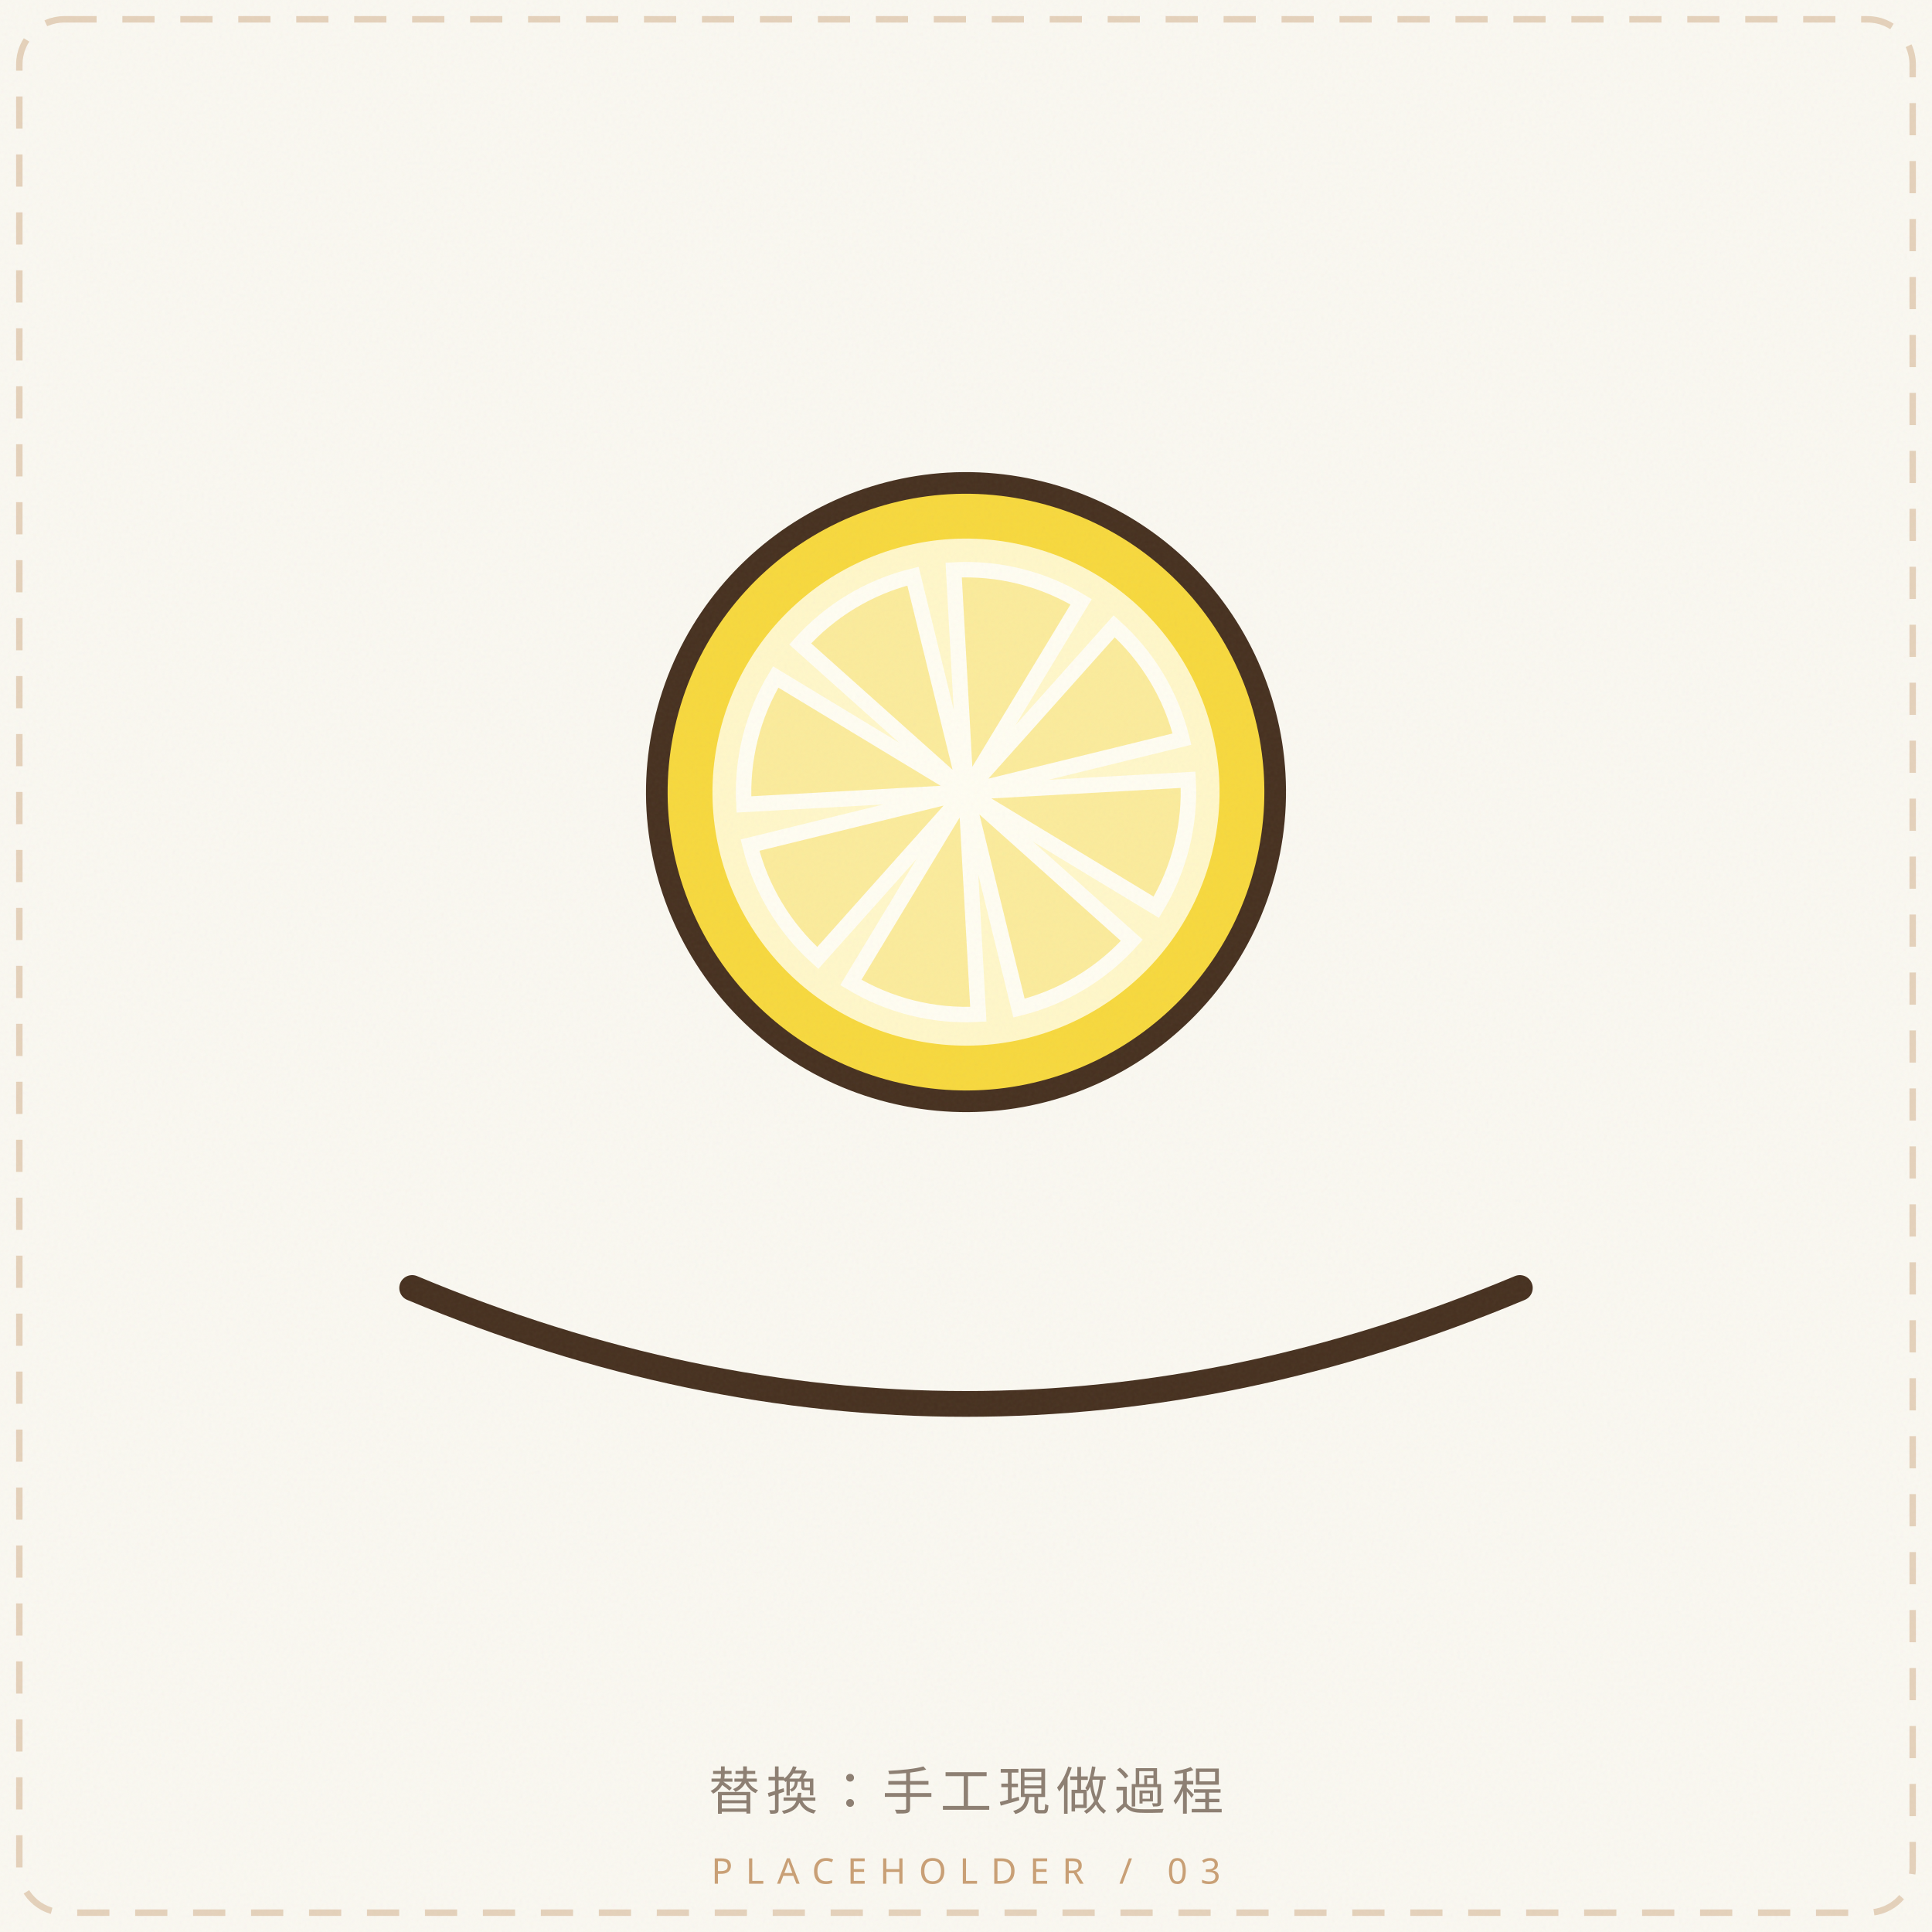
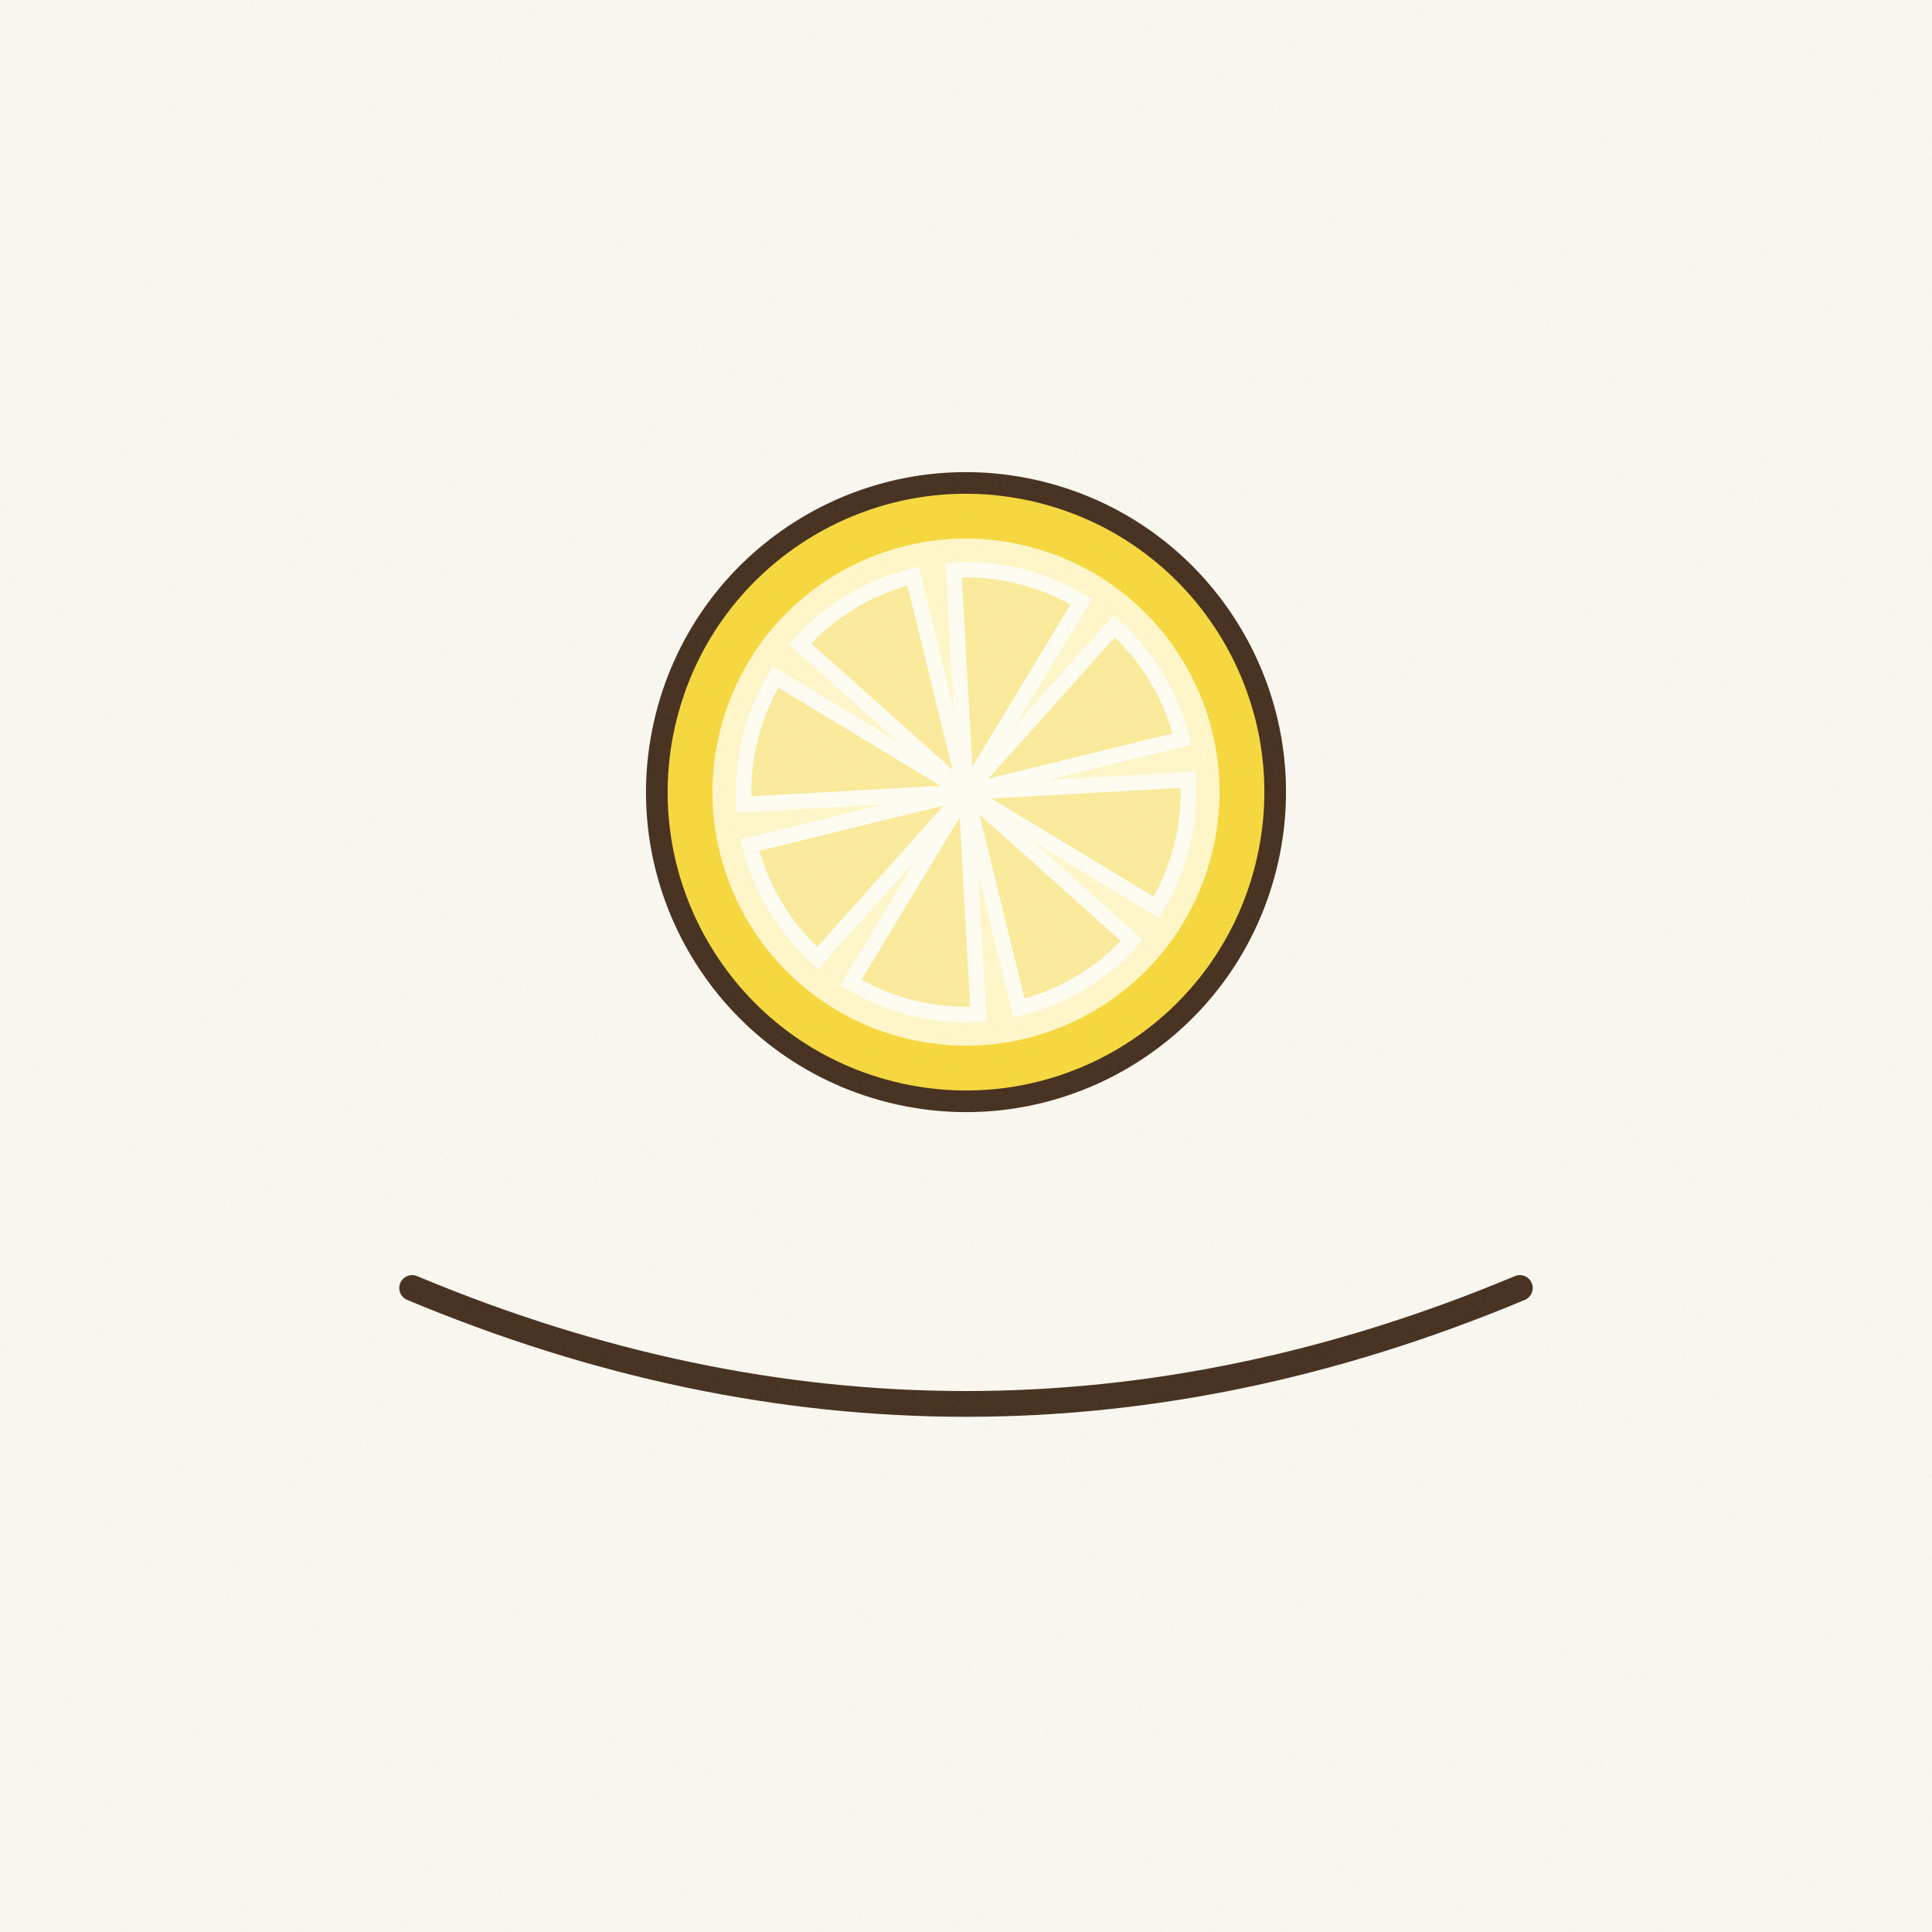
- <svg xmlns="http://www.w3.org/2000/svg" viewBox="0 0 600 600" width="600" height="600" role="img" aria-label="替換：手工現做過程">
+ <svg xmlns="http://www.w3.org/2000/svg" viewBox="0 0 600 600" width="600" height="600" role="img" aria-label="手工現做過程">
  <defs>
    <linearGradient id="tea" x1="0" y1="0" x2="0" y2="1">
      <stop offset="0%" stop-color="#C98D47" />
      <stop offset="60%" stop-color="#A86624" />
      <stop offset="100%" stop-color="#8A5019" />
    </linearGradient>
    <linearGradient id="sky" x1="0" y1="0" x2="0" y2="1">
      <stop offset="0%" stop-color="#FFF3C4" />
      <stop offset="100%" stop-color="#FAF8F1" />
    </linearGradient>
    <radialGradient id="lemonG" cx="35%" cy="30%">
      <stop offset="0%" stop-color="#FFF0A8" />
      <stop offset="70%" stop-color="#F7D83D" />
      <stop offset="100%" stop-color="#E2BD1E" />
    </radialGradient>
    <filter id="grain">
      <feTurbulence type="fractalNoise" baseFrequency="0.9" numOctaves="2" />
    </filter>
  </defs>
  <rect width="600" height="600" fill="#FAF8F1" />
  <g transform="translate(300 246) rotate(14)">
    <circle r="96" fill="#F7D83D" stroke="#46301F" stroke-width="6.72" />
    <circle r="78.72" fill="#FFF7C9" />
    <path d="M 0 0 L 66.0 -20.4 A 69.12 69.12 0 0 1 66.0 20.4 Z" fill="#FBEB9B" stroke="#FFFDF2" stroke-width="4.8" />
    <path d="M 0 0 L 61.1 32.2 A 69.12 69.12 0 0 1 32.2 61.1 Z" fill="#FBEB9B" stroke="#FFFDF2" stroke-width="4.8" />
    <path d="M 0 0 L 20.4 66.0 A 69.12 69.12 0 0 1 -20.4 66.0 Z" fill="#FBEB9B" stroke="#FFFDF2" stroke-width="4.8" />
    <path d="M 0 0 L -32.2 61.1 A 69.12 69.12 0 0 1 -61.1 32.2 Z" fill="#FBEB9B" stroke="#FFFDF2" stroke-width="4.8" />
    <path d="M 0 0 L -66.0 20.4 A 69.12 69.12 0 0 1 -66.0 -20.4 Z" fill="#FBEB9B" stroke="#FFFDF2" stroke-width="4.8" />
    <path d="M 0 0 L -61.1 -32.2 A 69.12 69.12 0 0 1 -32.2 -61.1 Z" fill="#FBEB9B" stroke="#FFFDF2" stroke-width="4.8" />
    <path d="M 0 0 L -20.4 -66.0 A 69.12 69.12 0 0 1 20.4 -66.0 Z" fill="#FBEB9B" stroke="#FFFDF2" stroke-width="4.8" />
    <path d="M 0 0 L 32.2 -61.1 A 69.12 69.12 0 0 1 61.1 -32.2 Z" fill="#FBEB9B" stroke="#FFFDF2" stroke-width="4.8" />
  </g>
  <path d="M 128 400 q 172 72 344 0" fill="none" stroke="#46301F" stroke-width="8" stroke-linecap="round" />
  <rect width="600" height="600" filter="url(#grain)" opacity="0.05" />
-   <g opacity="0.6" font-family="'Noto Sans TC','PingFang TC','Microsoft JhengHei',sans-serif">
-     <text x="300" y="562" text-anchor="middle" font-size="16" fill="#46301F" letter-spacing="2">替換：手工現做過程</text>
-     <text x="300" y="585" text-anchor="middle" font-size="11" fill="#A86624" letter-spacing="4">PLACEHOLDER / 03</text>
-   </g>
-   <rect x="6" y="6" width="588" height="588" fill="none" stroke="#A86624" stroke-opacity="0.26" stroke-width="2" stroke-dasharray="10 8" rx="14" />
</svg>
